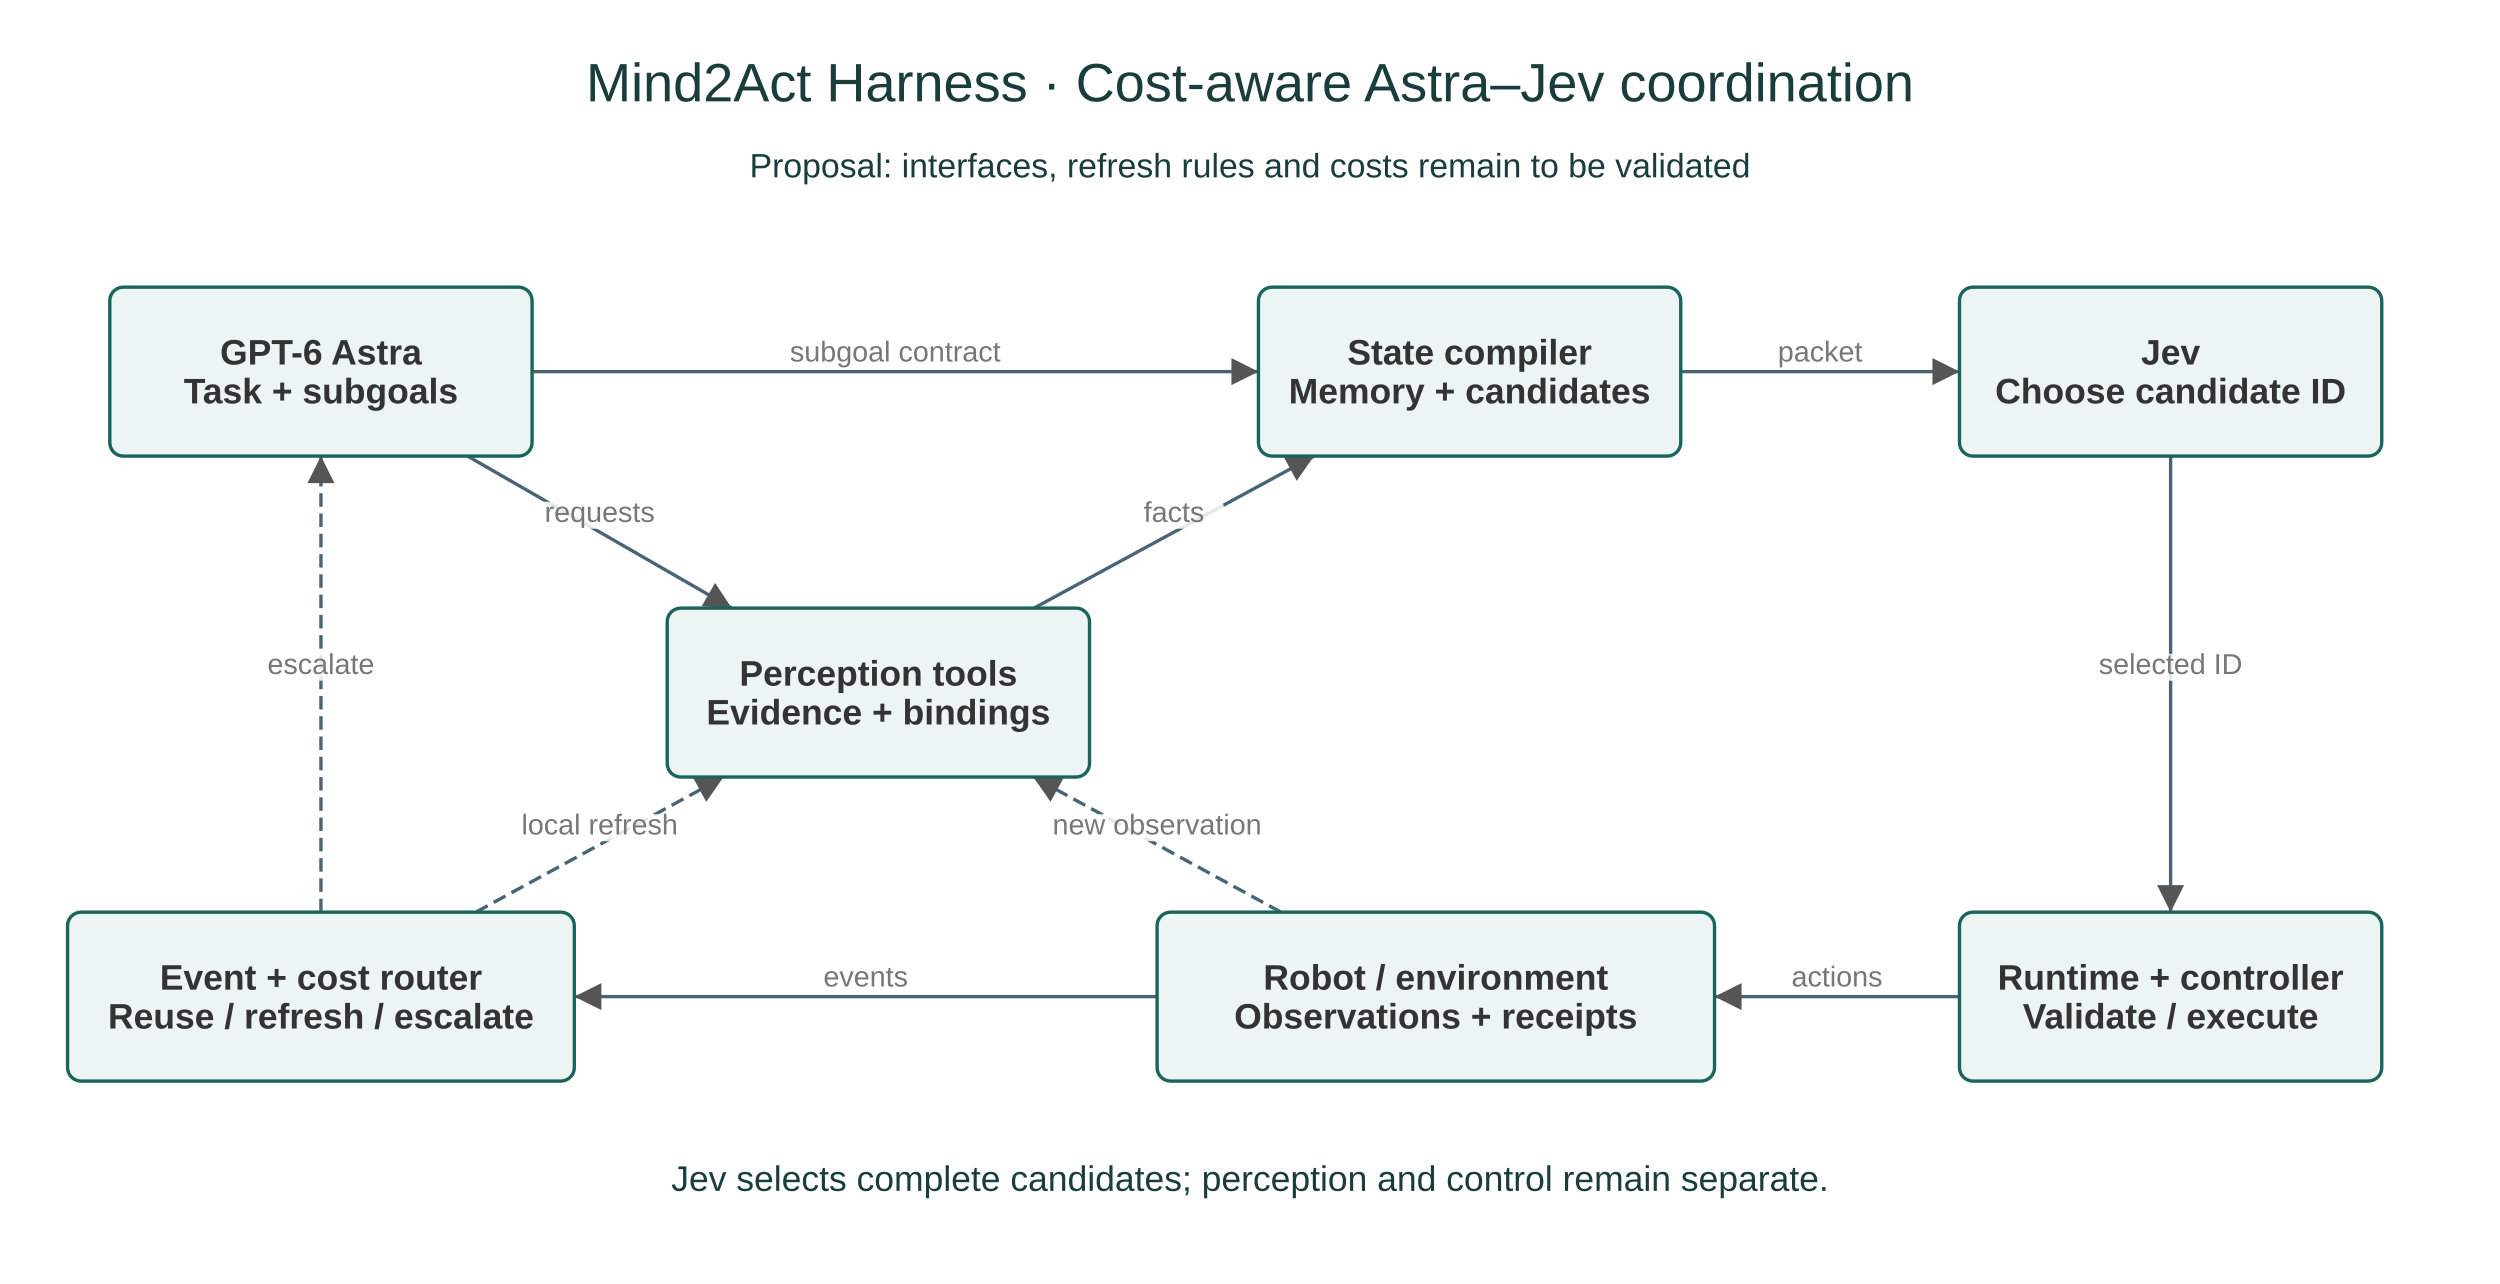
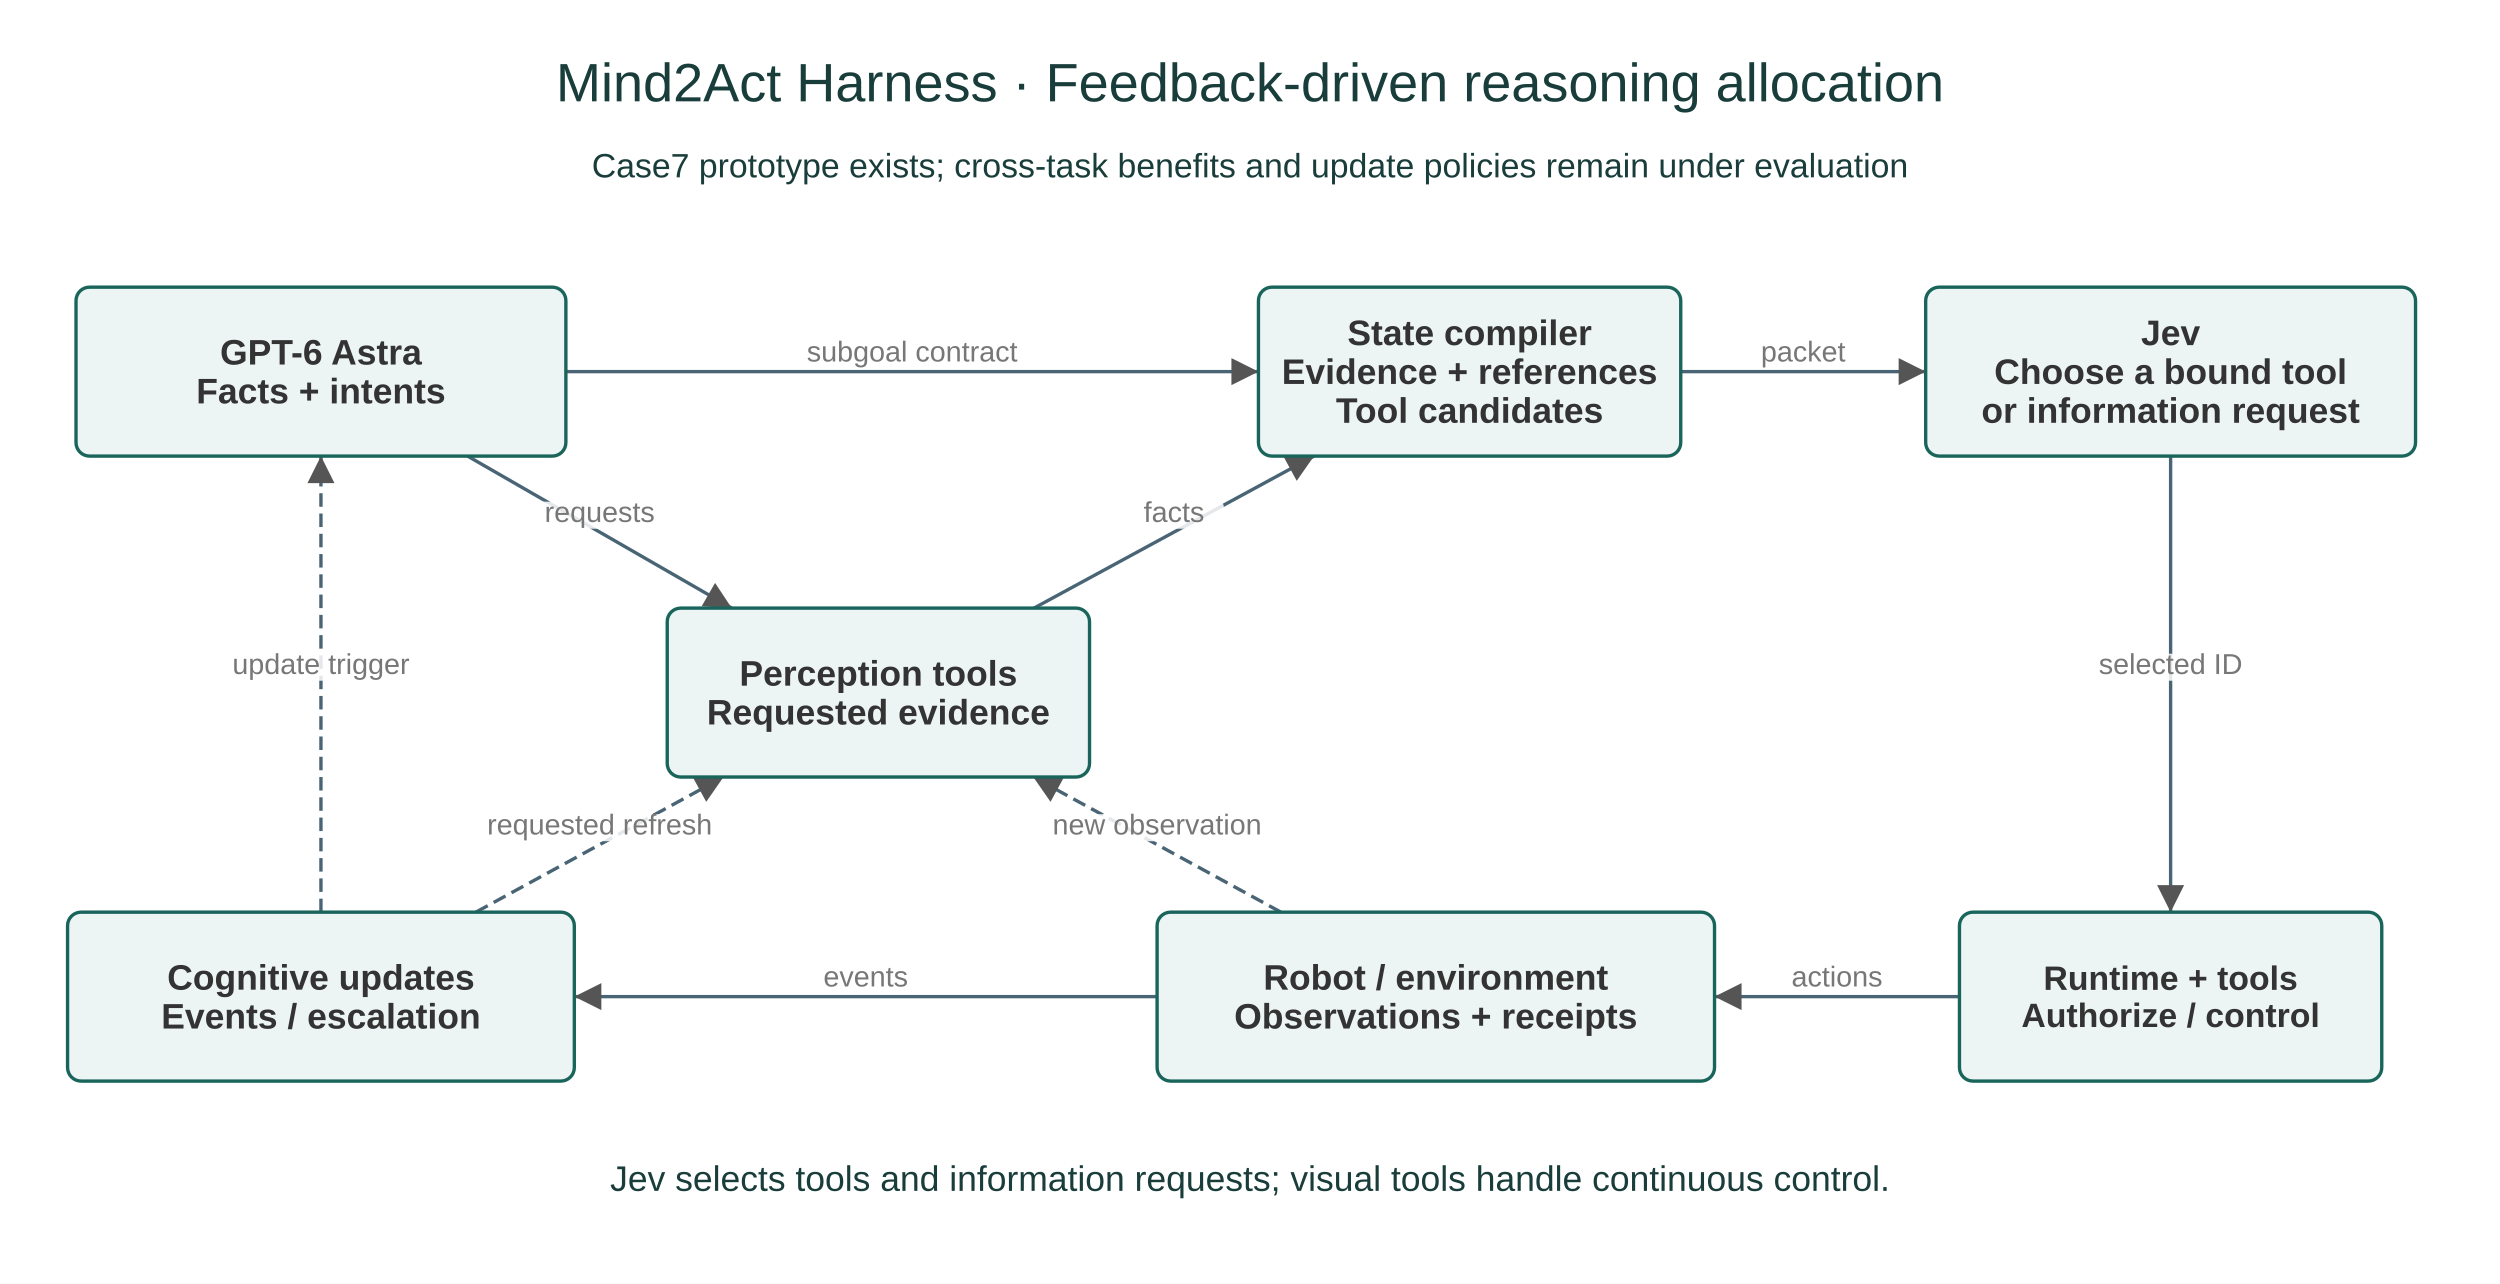
<svg xmlns="http://www.w3.org/2000/svg" viewBox="0 0 1480 760" width="1480" height="760" font-family="Arial, sans-serif">
  <rect width="1480" height="760" fill="#FFFFFF" />
  <defs>
    <marker id="arrow-default" markerWidth="10" markerHeight="10" refX="8" refY="4" orient="auto" markerUnits="strokeWidth">
      <polygon points="0 0, 8 4, 0 8" fill="#555555" />
    </marker>
    <marker id="arrow-c0" markerWidth="10" markerHeight="10" refX="8" refY="4" orient="auto" markerUnits="strokeWidth">
      <polygon points="0 0, 8 4, 0 8" fill="#2563EB" />
    </marker>
    <marker id="arrow-c1" markerWidth="10" markerHeight="10" refX="8" refY="4" orient="auto" markerUnits="strokeWidth">
      <polygon points="0 0, 8 4, 0 8" fill="#10B981" />
    </marker>
    <marker id="arrow-c2" markerWidth="10" markerHeight="10" refX="8" refY="4" orient="auto" markerUnits="strokeWidth">
      <polygon points="0 0, 8 4, 0 8" fill="#7C3AED" />
    </marker>
    <marker id="arrow-c3" markerWidth="10" markerHeight="10" refX="8" refY="4" orient="auto" markerUnits="strokeWidth">
      <polygon points="0 0, 8 4, 0 8" fill="#EA580C" />
    </marker>
    <marker id="arrow-c4" markerWidth="10" markerHeight="10" refX="8" refY="4" orient="auto" markerUnits="strokeWidth">
      <polygon points="0 0, 8 4, 0 8" fill="#C62828" />
    </marker>
    <marker id="arrow-c5" markerWidth="10" markerHeight="10" refX="8" refY="4" orient="auto" markerUnits="strokeWidth">
      <polygon points="0 0, 8 4, 0 8" fill="#0D47A1" />
    </marker>
    <marker id="arrow-c6" markerWidth="10" markerHeight="10" refX="8" refY="4" orient="auto" markerUnits="strokeWidth">
      <polygon points="0 0, 8 4, 0 8" fill="#1B5E20" />
    </marker>
    <marker id="arrow-c7" markerWidth="10" markerHeight="10" refX="8" refY="4" orient="auto" markerUnits="strokeWidth">
      <polygon points="0 0, 8 4, 0 8" fill="#4A148C" />
    </marker>
    <marker id="arrow-c8" markerWidth="10" markerHeight="10" refX="8" refY="4" orient="auto" markerUnits="strokeWidth">
      <polygon points="0 0, 8 4, 0 8" fill="#BF360C" />
    </marker>
    <marker id="arrow-c9" markerWidth="10" markerHeight="10" refX="8" refY="4" orient="auto" markerUnits="strokeWidth">
      <polygon points="0 0, 8 4, 0 8" fill="#37474F" />
    </marker>
  </defs>
-   <path d="M 315.0,220.0 L 745.0,220.0" stroke="#496575" stroke-width="2" fill="none" marker-end="url(#arrow-default)" />
-   <rect x="444.4" y="202.0" width="171.2" height="16" fill="#FFFFFF" rx="3" opacity="0.85" />
-   <text x="530.0" y="214.0" font-size="17" fill="#777777" text-anchor="middle">subgoal contract</text>
+   <path d="M 335.0,220.0 L 745.0,220.0" stroke="#496575" stroke-width="2" fill="none" marker-end="url(#arrow-default)" />
+   <rect x="454.4" y="202.0" width="171.2" height="16" fill="#FFFFFF" rx="3" opacity="0.85" />
+   <text x="540.0" y="214.0" font-size="17" fill="#777777" text-anchor="middle">subgoal contract</text>
  <path d="M 276.8,270.0 L 433.2,360.0" stroke="#496575" stroke-width="2" fill="none" marker-end="url(#arrow-default)" />
  <rect x="310.2" y="297.0" width="89.6" height="16" fill="#FFFFFF" rx="3" opacity="0.85" />
  <text x="355.0" y="309.0" font-size="17" fill="#777777" text-anchor="middle">requests</text>
  <path d="M 612.1,360.0 L 777.9,270.0" stroke="#496575" stroke-width="2" fill="none" marker-end="url(#arrow-default)" />
  <rect x="665.5" y="297.0" width="59.0" height="16" fill="#FFFFFF" rx="3" opacity="0.85" />
  <text x="695.0" y="309.0" font-size="17" fill="#777777" text-anchor="middle">facts</text>
-   <path d="M 995.0,220.0 L 1160.0,220.0" stroke="#496575" stroke-width="2" fill="none" marker-end="url(#arrow-default)" />
-   <rect x="1042.9" y="202.0" width="69.2" height="16" fill="#FFFFFF" rx="3" opacity="0.85" />
-   <text x="1077.5" y="214.0" font-size="17" fill="#777777" text-anchor="middle">packet</text>
+   <path d="M 995.0,220.0 L 1140.0,220.0" stroke="#496575" stroke-width="2" fill="none" marker-end="url(#arrow-default)" />
+   <rect x="1032.9" y="202.0" width="69.2" height="16" fill="#FFFFFF" rx="3" opacity="0.85" />
+   <text x="1067.5" y="214.0" font-size="17" fill="#777777" text-anchor="middle">packet</text>
  <path d="M 1285.0,270.0 L 1285.0,540.0" stroke="#496575" stroke-width="2" fill="none" marker-end="url(#arrow-default)" />
  <rect x="1224.9" y="387.0" width="120.2" height="16" fill="#FFFFFF" rx="3" opacity="0.85" />
  <text x="1285.0" y="399.0" font-size="17" fill="#777777" text-anchor="middle">selected ID</text>
  <path d="M 1160.0,590.0 L 1015.0,590.0" stroke="#496575" stroke-width="2" fill="none" marker-end="url(#arrow-default)" />
  <rect x="1047.8" y="572.0" width="79.4" height="16" fill="#FFFFFF" rx="3" opacity="0.85" />
  <text x="1087.5" y="584.0" font-size="17" fill="#777777" text-anchor="middle">actions</text>
  <path d="M 685.0,590.0 L 340.0,590.0" stroke="#496575" stroke-width="2" fill="none" marker-end="url(#arrow-default)" />
  <rect x="477.9" y="572.0" width="69.2" height="16" fill="#FFFFFF" rx="3" opacity="0.85" />
  <text x="512.5" y="584.0" font-size="17" fill="#777777" text-anchor="middle">events</text>
  <path d="M 758.3,540.0 L 611.7,460.0" stroke="#496575" stroke-width="2" fill="none" marker-end="url(#arrow-default)" stroke-dasharray="8,4" />
  <rect x="604.5" y="482.0" width="161.0" height="16" fill="#FFFFFF" rx="3" opacity="0.85" />
  <text x="685.0" y="494.0" font-size="17" fill="#777777" text-anchor="middle">new observation</text>
  <path d="M 190.0,540.0 L 190.0,270.0" stroke="#496575" stroke-width="2" fill="none" marker-end="url(#arrow-default)" stroke-dasharray="8,4" />
-   <rect x="145.2" y="387.0" width="89.6" height="16" fill="#FFFFFF" rx="3" opacity="0.85" />
-   <text x="190.0" y="399.0" font-size="17" fill="#777777" text-anchor="middle">escalate</text>
+   <rect x="114.6" y="387.0" width="150.8" height="16" fill="#FFFFFF" rx="3" opacity="0.85" />
+   <text x="190.0" y="399.0" font-size="17" fill="#777777" text-anchor="middle">update trigger</text>
  <path d="M 281.7,540.0 L 428.3,460.0" stroke="#496575" stroke-width="2" fill="none" marker-end="url(#arrow-default)" stroke-dasharray="8,4" />
-   <rect x="284.7" y="482.0" width="140.6" height="16" fill="#FFFFFF" rx="3" opacity="0.85" />
-   <text x="355.0" y="494.0" font-size="17" fill="#777777" text-anchor="middle">local refresh</text>
-   <rect x="65.0" y="170.0" width="250.0" height="100.0" fill="#EDF5F4" stroke="#19655B" stroke-width="2" rx="8" />
+   <rect x="264.3" y="482.0" width="181.4" height="16" fill="#FFFFFF" rx="3" opacity="0.85" />
+   <text x="355.0" y="494.0" font-size="17" fill="#777777" text-anchor="middle">requested refresh</text>
+   <rect x="45.0" y="170.0" width="290.0" height="100.0" fill="#EDF5F4" stroke="#19655B" stroke-width="2" rx="8" />
  <text x="190.0" y="215.8" font-size="21" fill="#333333" text-anchor="middle" font-weight="bold">GPT-6 Astra</text>
-   <text x="190.0" y="238.8" font-size="21" fill="#333333" text-anchor="middle" font-weight="bold">Task + subgoals</text>
+   <text x="190.0" y="238.8" font-size="21" fill="#333333" text-anchor="middle" font-weight="bold">Facts + intents</text>
  <rect x="395.0" y="360.0" width="250.0" height="100.0" fill="#EDF5F4" stroke="#19655B" stroke-width="2" rx="8" />
  <text x="520.0" y="405.9" font-size="21" fill="#333333" text-anchor="middle" font-weight="bold">Perception tools</text>
-   <text x="520.0" y="428.9" font-size="21" fill="#333333" text-anchor="middle" font-weight="bold">Evidence + bindings</text>
+   <text x="520.0" y="428.9" font-size="21" fill="#333333" text-anchor="middle" font-weight="bold">Requested evidence</text>
  <rect x="745.0" y="170.0" width="250.0" height="100.0" fill="#EDF5F4" stroke="#19655B" stroke-width="2" rx="8" />
-   <text x="870.0" y="215.8" font-size="21" fill="#333333" text-anchor="middle" font-weight="bold">State compiler</text>
-   <text x="870.0" y="238.8" font-size="21" fill="#333333" text-anchor="middle" font-weight="bold">Memory + candidates</text>
-   <rect x="1160.0" y="170.0" width="250.0" height="100.0" fill="#EDF5F4" stroke="#19655B" stroke-width="2" rx="8" />
-   <text x="1285.0" y="215.8" font-size="21" fill="#333333" text-anchor="middle" font-weight="bold">Jev</text>
-   <text x="1285.0" y="238.8" font-size="21" fill="#333333" text-anchor="middle" font-weight="bold">Choose candidate ID</text>
+   <text x="870.0" y="204.3" font-size="21" fill="#333333" text-anchor="middle" font-weight="bold">State compiler</text>
+   <text x="870.0" y="227.3" font-size="21" fill="#333333" text-anchor="middle" font-weight="bold">Evidence + references</text>
+   <text x="870.0" y="250.3" font-size="21" fill="#333333" text-anchor="middle" font-weight="bold">Tool candidates</text>
+   <rect x="1140.0" y="170.0" width="290.0" height="100.0" fill="#EDF5F4" stroke="#19655B" stroke-width="2" rx="8" />
+   <text x="1285.0" y="204.3" font-size="21" fill="#333333" text-anchor="middle" font-weight="bold">Jev</text>
+   <text x="1285.0" y="227.3" font-size="21" fill="#333333" text-anchor="middle" font-weight="bold">Choose a bound tool</text>
+   <text x="1285.0" y="250.3" font-size="21" fill="#333333" text-anchor="middle" font-weight="bold">or information request</text>
  <rect x="1160.0" y="540.0" width="250.0" height="100.0" fill="#EDF5F4" stroke="#19655B" stroke-width="2" rx="8" />
-   <text x="1285.0" y="585.9" font-size="21" fill="#333333" text-anchor="middle" font-weight="bold">Runtime + controller</text>
-   <text x="1285.0" y="608.9" font-size="21" fill="#333333" text-anchor="middle" font-weight="bold">Validate / execute</text>
+   <text x="1285.0" y="586.0" font-size="20" fill="#333333" text-anchor="middle" font-weight="bold">Runtime + tools</text>
+   <text x="1285.0" y="608.0" font-size="20" fill="#333333" text-anchor="middle" font-weight="bold">Authorize / control</text>
  <rect x="685.0" y="540.0" width="330.0" height="100.0" fill="#EDF5F4" stroke="#19655B" stroke-width="2" rx="8" />
  <text x="850.0" y="585.9" font-size="21" fill="#333333" text-anchor="middle" font-weight="bold">Robot / environment</text>
  <text x="850.0" y="608.9" font-size="21" fill="#333333" text-anchor="middle" font-weight="bold">Observations + receipts</text>
  <rect x="40.0" y="540.0" width="300.0" height="100.0" fill="#EDF5F4" stroke="#19655B" stroke-width="2" rx="8" />
-   <text x="190.0" y="585.9" font-size="21" fill="#333333" text-anchor="middle" font-weight="bold">Event + cost router</text>
-   <text x="190.0" y="608.9" font-size="21" fill="#333333" text-anchor="middle" font-weight="bold">Reuse / refresh / escalate</text>
-   <text x="740.0" y="60.0" font-size="32" fill="#193D3A" text-anchor="middle">Mind2Act Harness · Cost-aware Astra–Jev coordination</text>
-   <text x="740.0" y="105.0" font-size="20" fill="#193D3A" text-anchor="middle">Proposal: interfaces, refresh rules and costs remain to be validated</text>
-   <text x="740.0" y="705.0" font-size="21" fill="#193D3A" text-anchor="middle">Jev selects complete candidates; perception and control remain separate.</text>
+   <text x="190.0" y="585.9" font-size="21" fill="#333333" text-anchor="middle" font-weight="bold">Cognitive updates</text>
+   <text x="190.0" y="608.9" font-size="21" fill="#333333" text-anchor="middle" font-weight="bold">Events / escalation</text>
+   <text x="740.0" y="60.0" font-size="32" fill="#193D3A" text-anchor="middle">Mind2Act Harness · Feedback-driven reasoning allocation</text>
+   <text x="740.0" y="105.0" font-size="20" fill="#193D3A" text-anchor="middle">Case7 prototype exists; cross-task benefits and update policies remain under evaluation</text>
+   <text x="740.0" y="705.0" font-size="21" fill="#193D3A" text-anchor="middle">Jev selects tools and information requests; visual tools handle continuous control.</text>
</svg>
